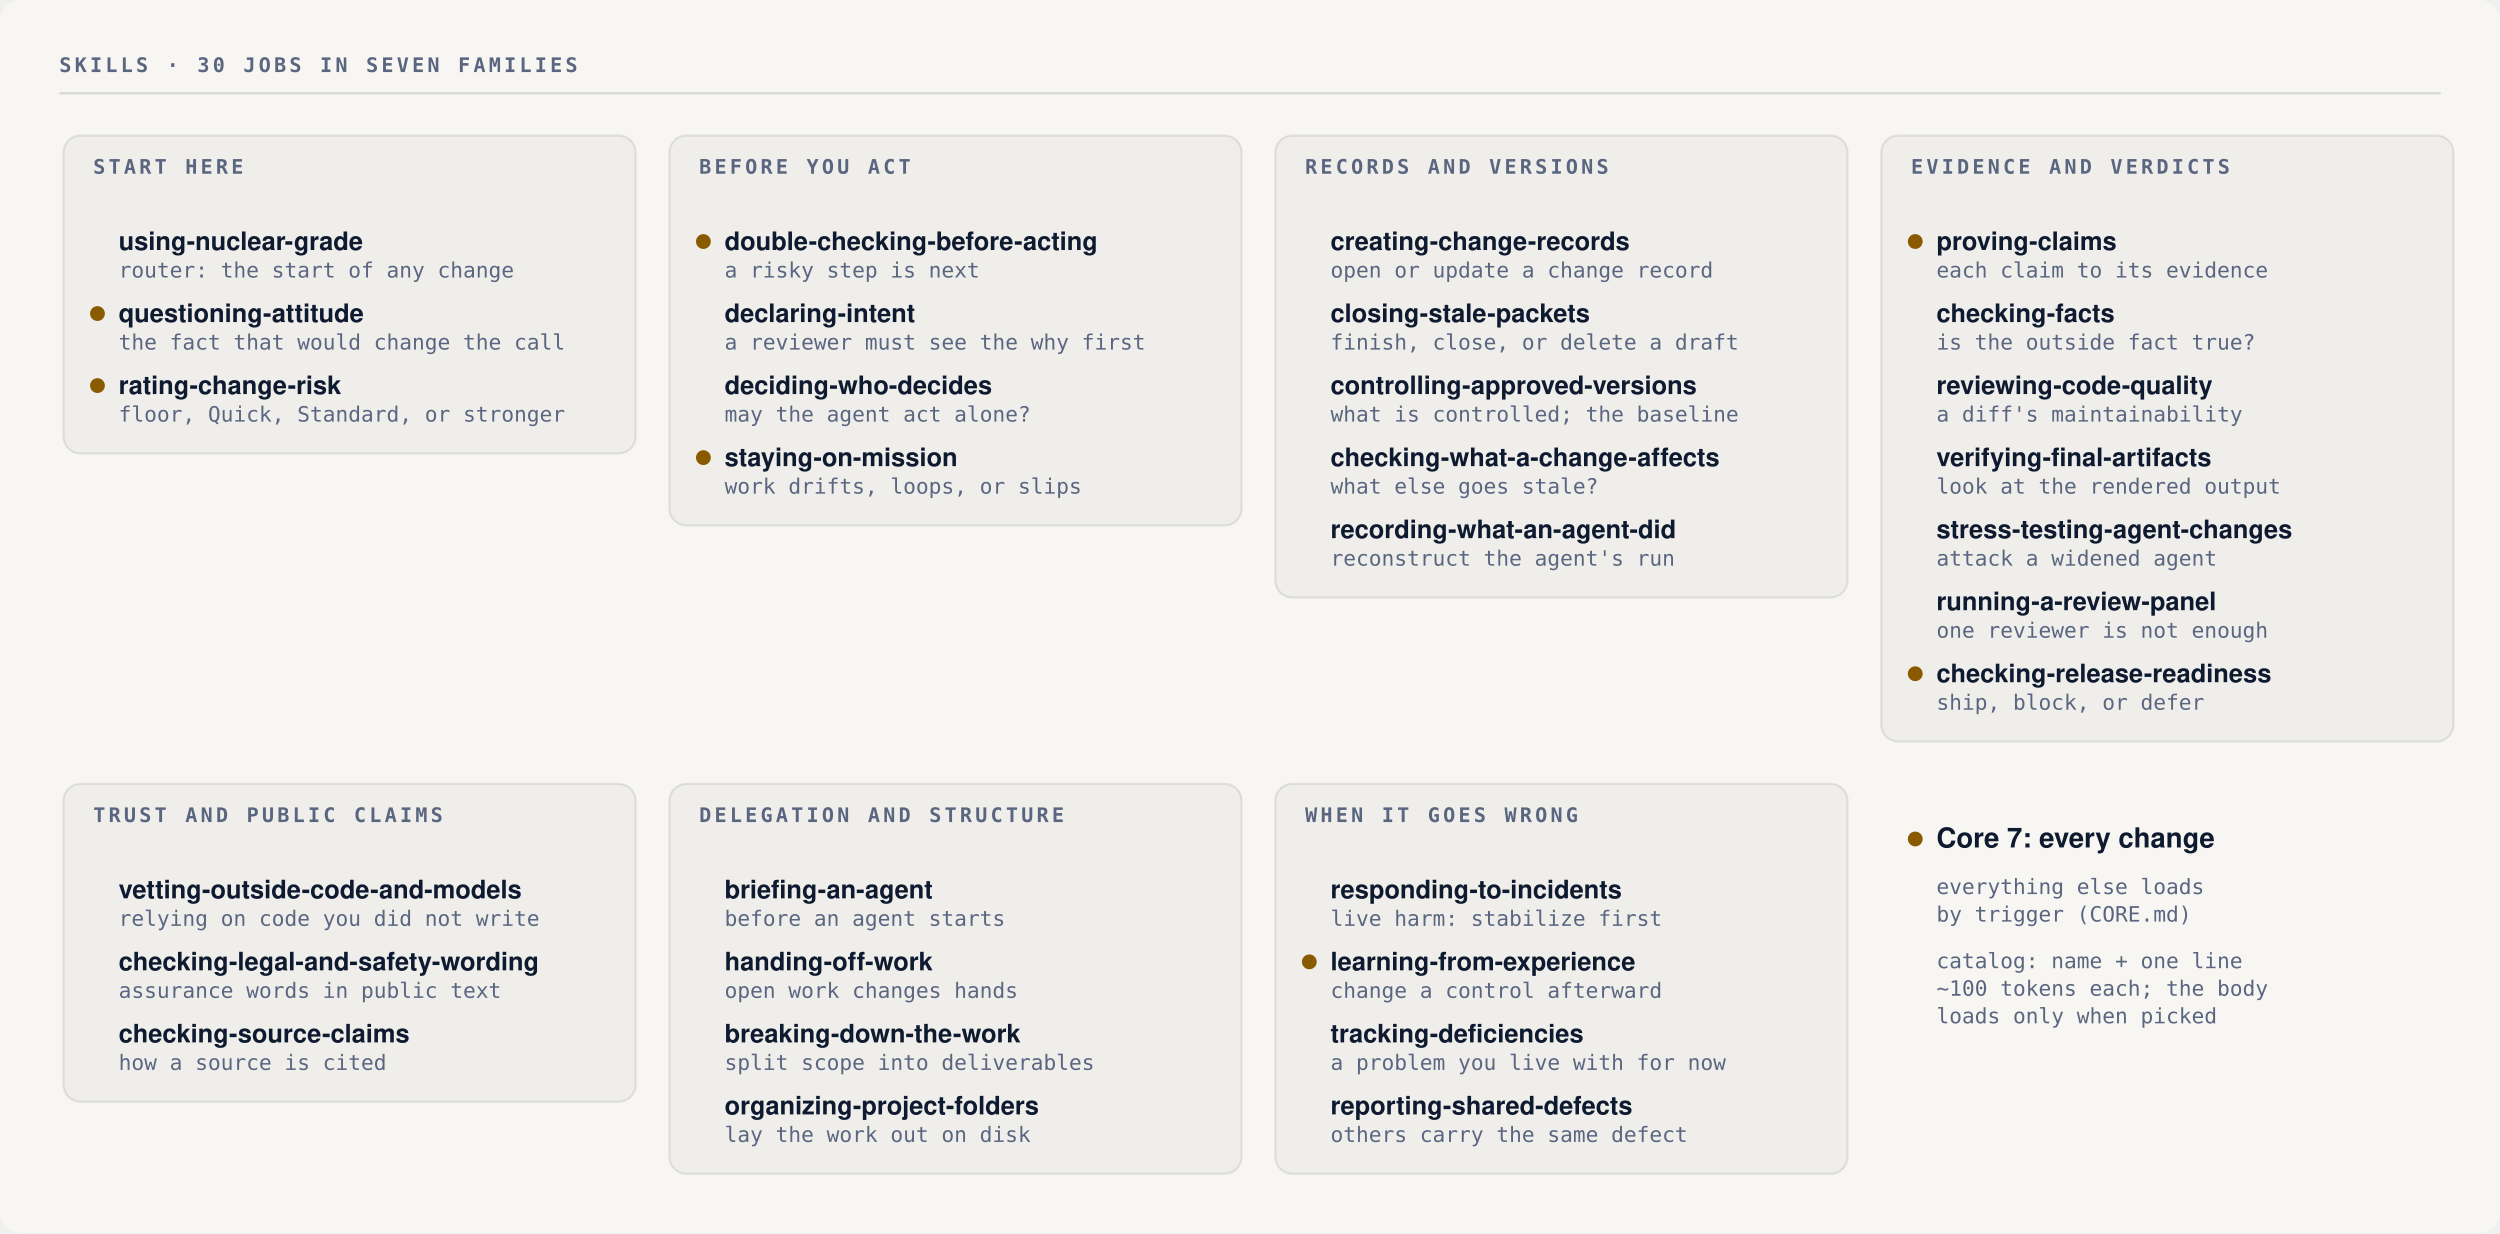
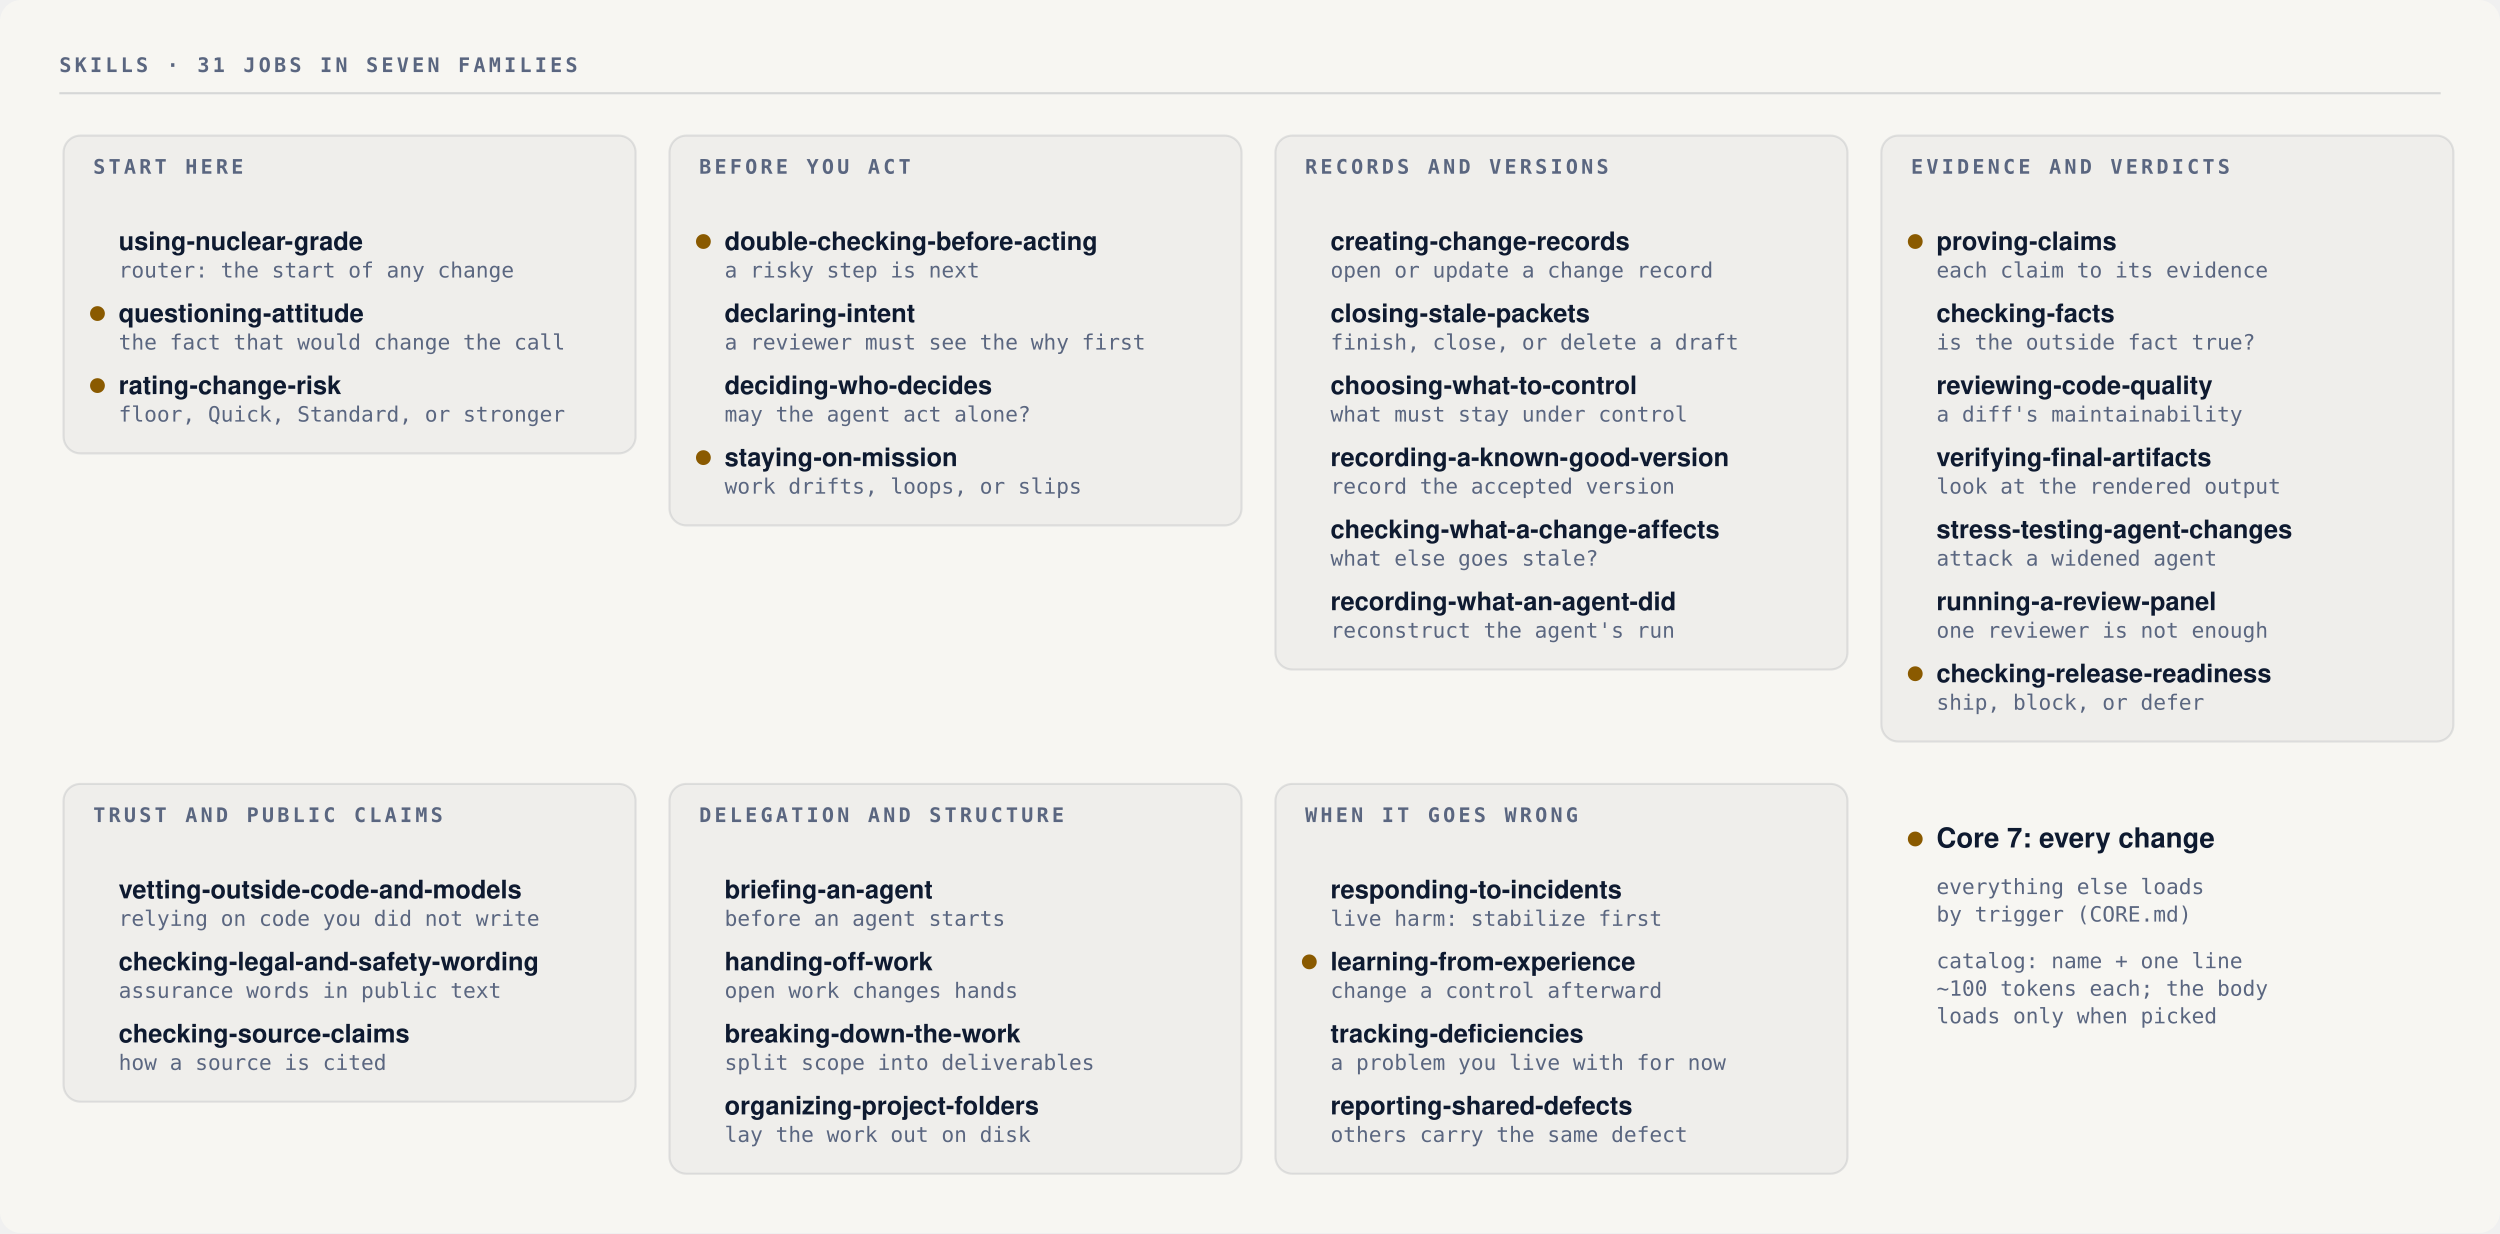
<svg xmlns="http://www.w3.org/2000/svg" viewBox="0 0 1180 582" width="1180" height="582" role="img" aria-labelledby="t d">
  <style>
.bg{fill:#F7F6F2} .ink{fill:#0E1A30} .muted{fill:#46536B} .soft{fill:#5A6680}
.acc{fill:#8A5A00} .lnk{fill:#2F4F94}
.n-step{fill:#FFFFFF;stroke:#0E1A30} .n-store{fill:rgba(14,26,48,0.05);stroke:#46536B}
.n-focal{fill:rgba(255,210,77,0.22);stroke:#8A5A00} .n-ext{fill:rgba(14,26,48,0.03);stroke:rgba(14,26,48,0.32)}
.n-opt{fill:rgba(14,26,48,0.02);stroke:rgba(14,26,48,0.36);stroke-dasharray:4 3}
.n-indep{fill:rgba(47,79,148,0.07);stroke:#2F4F94}
.grp{fill:none;stroke:rgba(14,26,48,0.22);stroke-dasharray:4 4}
.band{fill:rgba(14,26,48,0.035);stroke:rgba(14,26,48,0.10)}
.ln{fill:none;stroke:#46536B} .ln-acc{fill:none;stroke:#8A5A00} .ln-lnk{fill:none;stroke:#2F4F94}
.life{stroke:rgba(14,26,48,0.25);stroke-dasharray:3 4}
.mask{fill:#F7F6F2} .rule{stroke:rgba(14,26,48,0.14)}
.name{font-family:system-ui, -apple-system, 'Segoe UI', Helvetica, Arial, sans-serif;font-size:13px;font-weight:600}
.nm{font-family:system-ui, -apple-system, 'Segoe UI', Helvetica, Arial, sans-serif;font-size:12px;font-weight:600}
.sub{font-family:ui-monospace, SFMono-Regular, Menlo, Consolas, monospace;font-size:10px}
.eye{font-family:ui-monospace, SFMono-Regular, Menlo, Consolas, monospace;font-size:9.5px;font-weight:600;letter-spacing:0.16em}
.lbl{font-family:ui-monospace, SFMono-Regular, Menlo, Consolas, monospace;font-size:9.5px;letter-spacing:0.04em}
.ttl{font-family:'Iowan Old Style', Georgia, 'Times New Roman', serif;font-size:22px}
.call{font-family:'Iowan Old Style', Georgia, 'Times New Roman', serif;font-style:italic;font-size:14px}
@media (prefers-color-scheme: dark){
.bg{fill:#0E1A30} .ink{fill:#F4F7FC} .muted{fill:#B3C2DA} .soft{fill:#9DB0CE}
.acc{fill:#FFD24D} .lnk{fill:#8FB0E6}
.n-step{fill:#16263F;stroke:#D7E0EE} .n-store{fill:rgba(244,247,252,0.05);stroke:#9DB0CE}
.n-focal{fill:rgba(255,210,77,0.14);stroke:#FFD24D} .n-ext{fill:rgba(244,247,252,0.03);stroke:rgba(244,247,252,0.34)}
.n-opt{fill:rgba(244,247,252,0.02);stroke:rgba(244,247,252,0.40)}
.n-indep{fill:rgba(143,176,230,0.10);stroke:#8FB0E6}
.grp{stroke:rgba(244,247,252,0.26)} .band{fill:rgba(244,247,252,0.035);stroke:rgba(244,247,252,0.10)}
.ln{stroke:#9DB0CE} .ln-acc{stroke:#FFD24D} .ln-lnk{stroke:#8FB0E6}
.life{stroke:rgba(244,247,252,0.28)} .mask{fill:#0E1A30} .rule{stroke:rgba(244,247,252,0.16)}
}
</style>
  <defs>
    <marker id="m-muted" markerWidth="8" markerHeight="6" refX="7" refY="3" orient="auto">
      <polygon class="muted" points="0 0, 8 3, 0 6" />
    </marker>
    <marker id="m-acc" markerWidth="8" markerHeight="6" refX="7" refY="3" orient="auto">
      <polygon class="acc" points="0 0, 8 3, 0 6" />
    </marker>
    <marker id="m-lnk" markerWidth="8" markerHeight="6" refX="7" refY="3" orient="auto">
      <polygon class="lnk" points="0 0, 8 3, 0 6" />
    </marker>
  </defs>
  <rect class="bg" width="1180" height="582" rx="10" />
-   <text x="28" y="34" class="eye soft">SKILLS · 30 JOBS IN SEVEN FAMILIES</text>
+   <text x="28" y="34" class="eye soft">SKILLS · 31 JOBS IN SEVEN FAMILIES</text>
  <line class="rule" x1="28" y1="44" x2="1152" y2="44" />
  <rect class="band" x="30" y="64" width="270" height="150" rx="8" />
  <text x="44" y="82" class="eye soft" text-anchor="start">START HERE</text>
  <rect class="band" x="316" y="64" width="270" height="184" rx="8" />
  <text x="330" y="82" class="eye soft" text-anchor="start">BEFORE YOU ACT</text>
-   <rect class="band" x="602" y="64" width="270" height="218" rx="8" />
+   <rect class="band" x="602" y="64" width="270" height="252" rx="8" />
  <text x="616" y="82" class="eye soft" text-anchor="start">RECORDS AND VERSIONS</text>
  <rect class="band" x="888" y="64" width="270" height="286" rx="8" />
  <text x="902" y="82" class="eye soft" text-anchor="start">EVIDENCE AND VERDICTS</text>
  <rect class="band" x="30" y="370" width="270" height="150" rx="8" />
  <text x="44" y="388" class="eye soft" text-anchor="start">TRUST AND PUBLIC CLAIMS</text>
  <rect class="band" x="316" y="370" width="270" height="184" rx="8" />
  <text x="330" y="388" class="eye soft" text-anchor="start">DELEGATION AND STRUCTURE</text>
  <rect class="band" x="602" y="370" width="270" height="184" rx="8" />
  <text x="616" y="388" class="eye soft" text-anchor="start">WHEN IT GOES WRONG</text>
  <text x="56" y="118" class="nm ink" text-anchor="start">using-nuclear-grade</text>
  <text x="56" y="131" class="sub soft" text-anchor="start">router: the start of any change</text>
  <circle class="acc" cx="46" cy="148" r="3.5" />
  <text x="56" y="152" class="nm ink" text-anchor="start">questioning-attitude</text>
  <text x="56" y="165" class="sub soft" text-anchor="start">the fact that would change the call</text>
  <circle class="acc" cx="46" cy="182" r="3.5" />
  <text x="56" y="186" class="nm ink" text-anchor="start">rating-change-risk</text>
  <text x="56" y="199" class="sub soft" text-anchor="start">floor, Quick, Standard, or stronger</text>
  <circle class="acc" cx="332" cy="114" r="3.5" />
  <text x="342" y="118" class="nm ink" text-anchor="start">double-checking-before-acting</text>
  <text x="342" y="131" class="sub soft" text-anchor="start">a risky step is next</text>
  <text x="342" y="152" class="nm ink" text-anchor="start">declaring-intent</text>
  <text x="342" y="165" class="sub soft" text-anchor="start">a reviewer must see the why first</text>
  <text x="342" y="186" class="nm ink" text-anchor="start">deciding-who-decides</text>
  <text x="342" y="199" class="sub soft" text-anchor="start">may the agent act alone?</text>
  <circle class="acc" cx="332" cy="216" r="3.5" />
  <text x="342" y="220" class="nm ink" text-anchor="start">staying-on-mission</text>
  <text x="342" y="233" class="sub soft" text-anchor="start">work drifts, loops, or slips</text>
  <text x="628" y="118" class="nm ink" text-anchor="start">creating-change-records</text>
  <text x="628" y="131" class="sub soft" text-anchor="start">open or update a change record</text>
  <text x="628" y="152" class="nm ink" text-anchor="start">closing-stale-packets</text>
  <text x="628" y="165" class="sub soft" text-anchor="start">finish, close, or delete a draft</text>
-   <text x="628" y="186" class="nm ink" text-anchor="start">controlling-approved-versions</text>
-   <text x="628" y="199" class="sub soft" text-anchor="start">what is controlled; the baseline</text>
-   <text x="628" y="220" class="nm ink" text-anchor="start">checking-what-a-change-affects</text>
-   <text x="628" y="233" class="sub soft" text-anchor="start">what else goes stale?</text>
-   <text x="628" y="254" class="nm ink" text-anchor="start">recording-what-an-agent-did</text>
-   <text x="628" y="267" class="sub soft" text-anchor="start">reconstruct the agent's run</text>
+   <text x="628" y="186" class="nm ink" text-anchor="start">choosing-what-to-control</text>
+   <text x="628" y="199" class="sub soft" text-anchor="start">what must stay under control</text>
+   <text x="628" y="220" class="nm ink" text-anchor="start">recording-a-known-good-version</text>
+   <text x="628" y="233" class="sub soft" text-anchor="start">record the accepted version</text>
+   <text x="628" y="254" class="nm ink" text-anchor="start">checking-what-a-change-affects</text>
+   <text x="628" y="267" class="sub soft" text-anchor="start">what else goes stale?</text>
+   <text x="628" y="288" class="nm ink" text-anchor="start">recording-what-an-agent-did</text>
+   <text x="628" y="301" class="sub soft" text-anchor="start">reconstruct the agent's run</text>
  <circle class="acc" cx="904" cy="114" r="3.5" />
  <text x="914" y="118" class="nm ink" text-anchor="start">proving-claims</text>
  <text x="914" y="131" class="sub soft" text-anchor="start">each claim to its evidence</text>
  <text x="914" y="152" class="nm ink" text-anchor="start">checking-facts</text>
  <text x="914" y="165" class="sub soft" text-anchor="start">is the outside fact true?</text>
  <text x="914" y="186" class="nm ink" text-anchor="start">reviewing-code-quality</text>
  <text x="914" y="199" class="sub soft" text-anchor="start">a diff's maintainability</text>
  <text x="914" y="220" class="nm ink" text-anchor="start">verifying-final-artifacts</text>
  <text x="914" y="233" class="sub soft" text-anchor="start">look at the rendered output</text>
  <text x="914" y="254" class="nm ink" text-anchor="start">stress-testing-agent-changes</text>
  <text x="914" y="267" class="sub soft" text-anchor="start">attack a widened agent</text>
  <text x="914" y="288" class="nm ink" text-anchor="start">running-a-review-panel</text>
  <text x="914" y="301" class="sub soft" text-anchor="start">one reviewer is not enough</text>
  <circle class="acc" cx="904" cy="318" r="3.5" />
  <text x="914" y="322" class="nm ink" text-anchor="start">checking-release-readiness</text>
  <text x="914" y="335" class="sub soft" text-anchor="start">ship, block, or defer</text>
  <text x="56" y="424" class="nm ink" text-anchor="start">vetting-outside-code-and-models</text>
  <text x="56" y="437" class="sub soft" text-anchor="start">relying on code you did not write</text>
  <text x="56" y="458" class="nm ink" text-anchor="start">checking-legal-and-safety-wording</text>
  <text x="56" y="471" class="sub soft" text-anchor="start">assurance words in public text</text>
  <text x="56" y="492" class="nm ink" text-anchor="start">checking-source-claims</text>
  <text x="56" y="505" class="sub soft" text-anchor="start">how a source is cited</text>
  <text x="342" y="424" class="nm ink" text-anchor="start">briefing-an-agent</text>
  <text x="342" y="437" class="sub soft" text-anchor="start">before an agent starts</text>
  <text x="342" y="458" class="nm ink" text-anchor="start">handing-off-work</text>
  <text x="342" y="471" class="sub soft" text-anchor="start">open work changes hands</text>
  <text x="342" y="492" class="nm ink" text-anchor="start">breaking-down-the-work</text>
  <text x="342" y="505" class="sub soft" text-anchor="start">split scope into deliverables</text>
  <text x="342" y="526" class="nm ink" text-anchor="start">organizing-project-folders</text>
  <text x="342" y="539" class="sub soft" text-anchor="start">lay the work out on disk</text>
  <text x="628" y="424" class="nm ink" text-anchor="start">responding-to-incidents</text>
  <text x="628" y="437" class="sub soft" text-anchor="start">live harm: stabilize first</text>
  <circle class="acc" cx="618" cy="454" r="3.5" />
  <text x="628" y="458" class="nm ink" text-anchor="start">learning-from-experience</text>
  <text x="628" y="471" class="sub soft" text-anchor="start">change a control afterward</text>
  <text x="628" y="492" class="nm ink" text-anchor="start">tracking-deficiencies</text>
  <text x="628" y="505" class="sub soft" text-anchor="start">a problem you live with for now</text>
  <text x="628" y="526" class="nm ink" text-anchor="start">reporting-shared-defects</text>
  <text x="628" y="539" class="sub soft" text-anchor="start">others carry the same defect</text>
  <circle class="acc" cx="904" cy="396" r="3.5" />
  <text x="914" y="400" class="name ink" text-anchor="start">Core 7: every change</text>
  <text x="914" y="422" class="sub soft" text-anchor="start">everything else loads</text>
  <text x="914" y="435" class="sub soft" text-anchor="start">by trigger (CORE.md)</text>
  <text x="914" y="457" class="sub soft" text-anchor="start">catalog: name + one line</text>
  <text x="914" y="470" class="sub soft" text-anchor="start">~100 tokens each; the body</text>
  <text x="914" y="483" class="sub soft" text-anchor="start">loads only when picked</text>
</svg>
